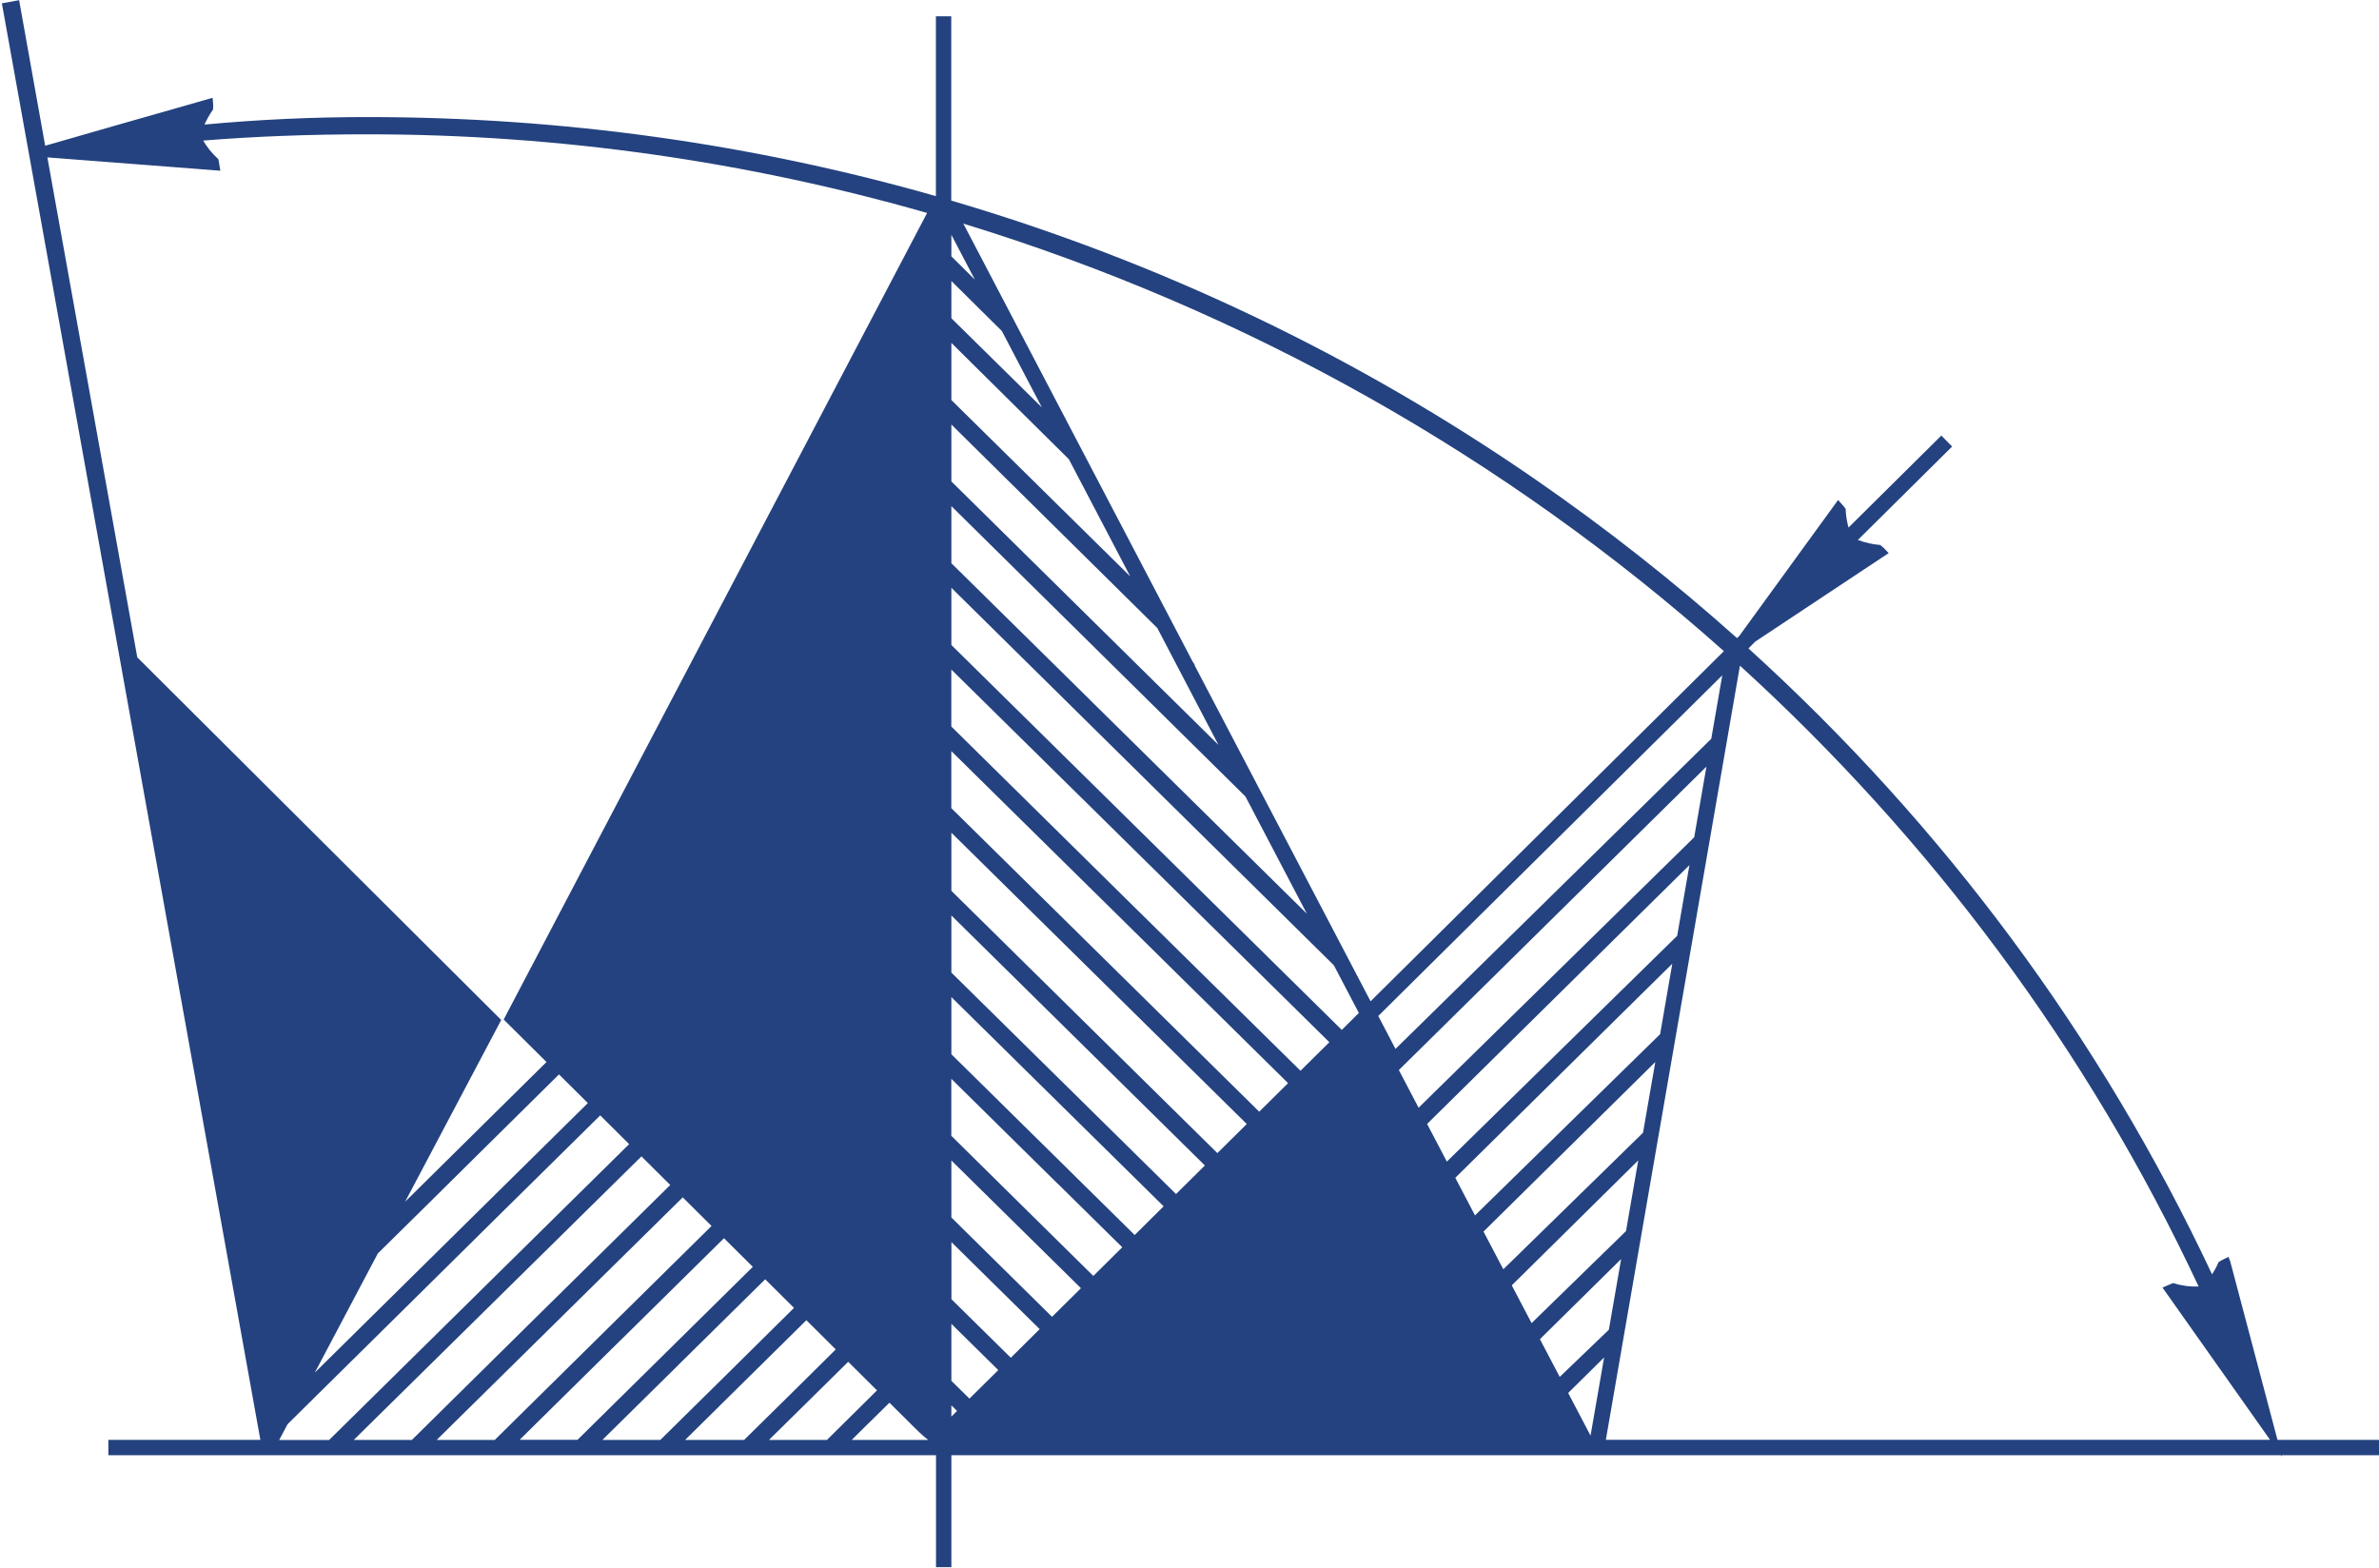
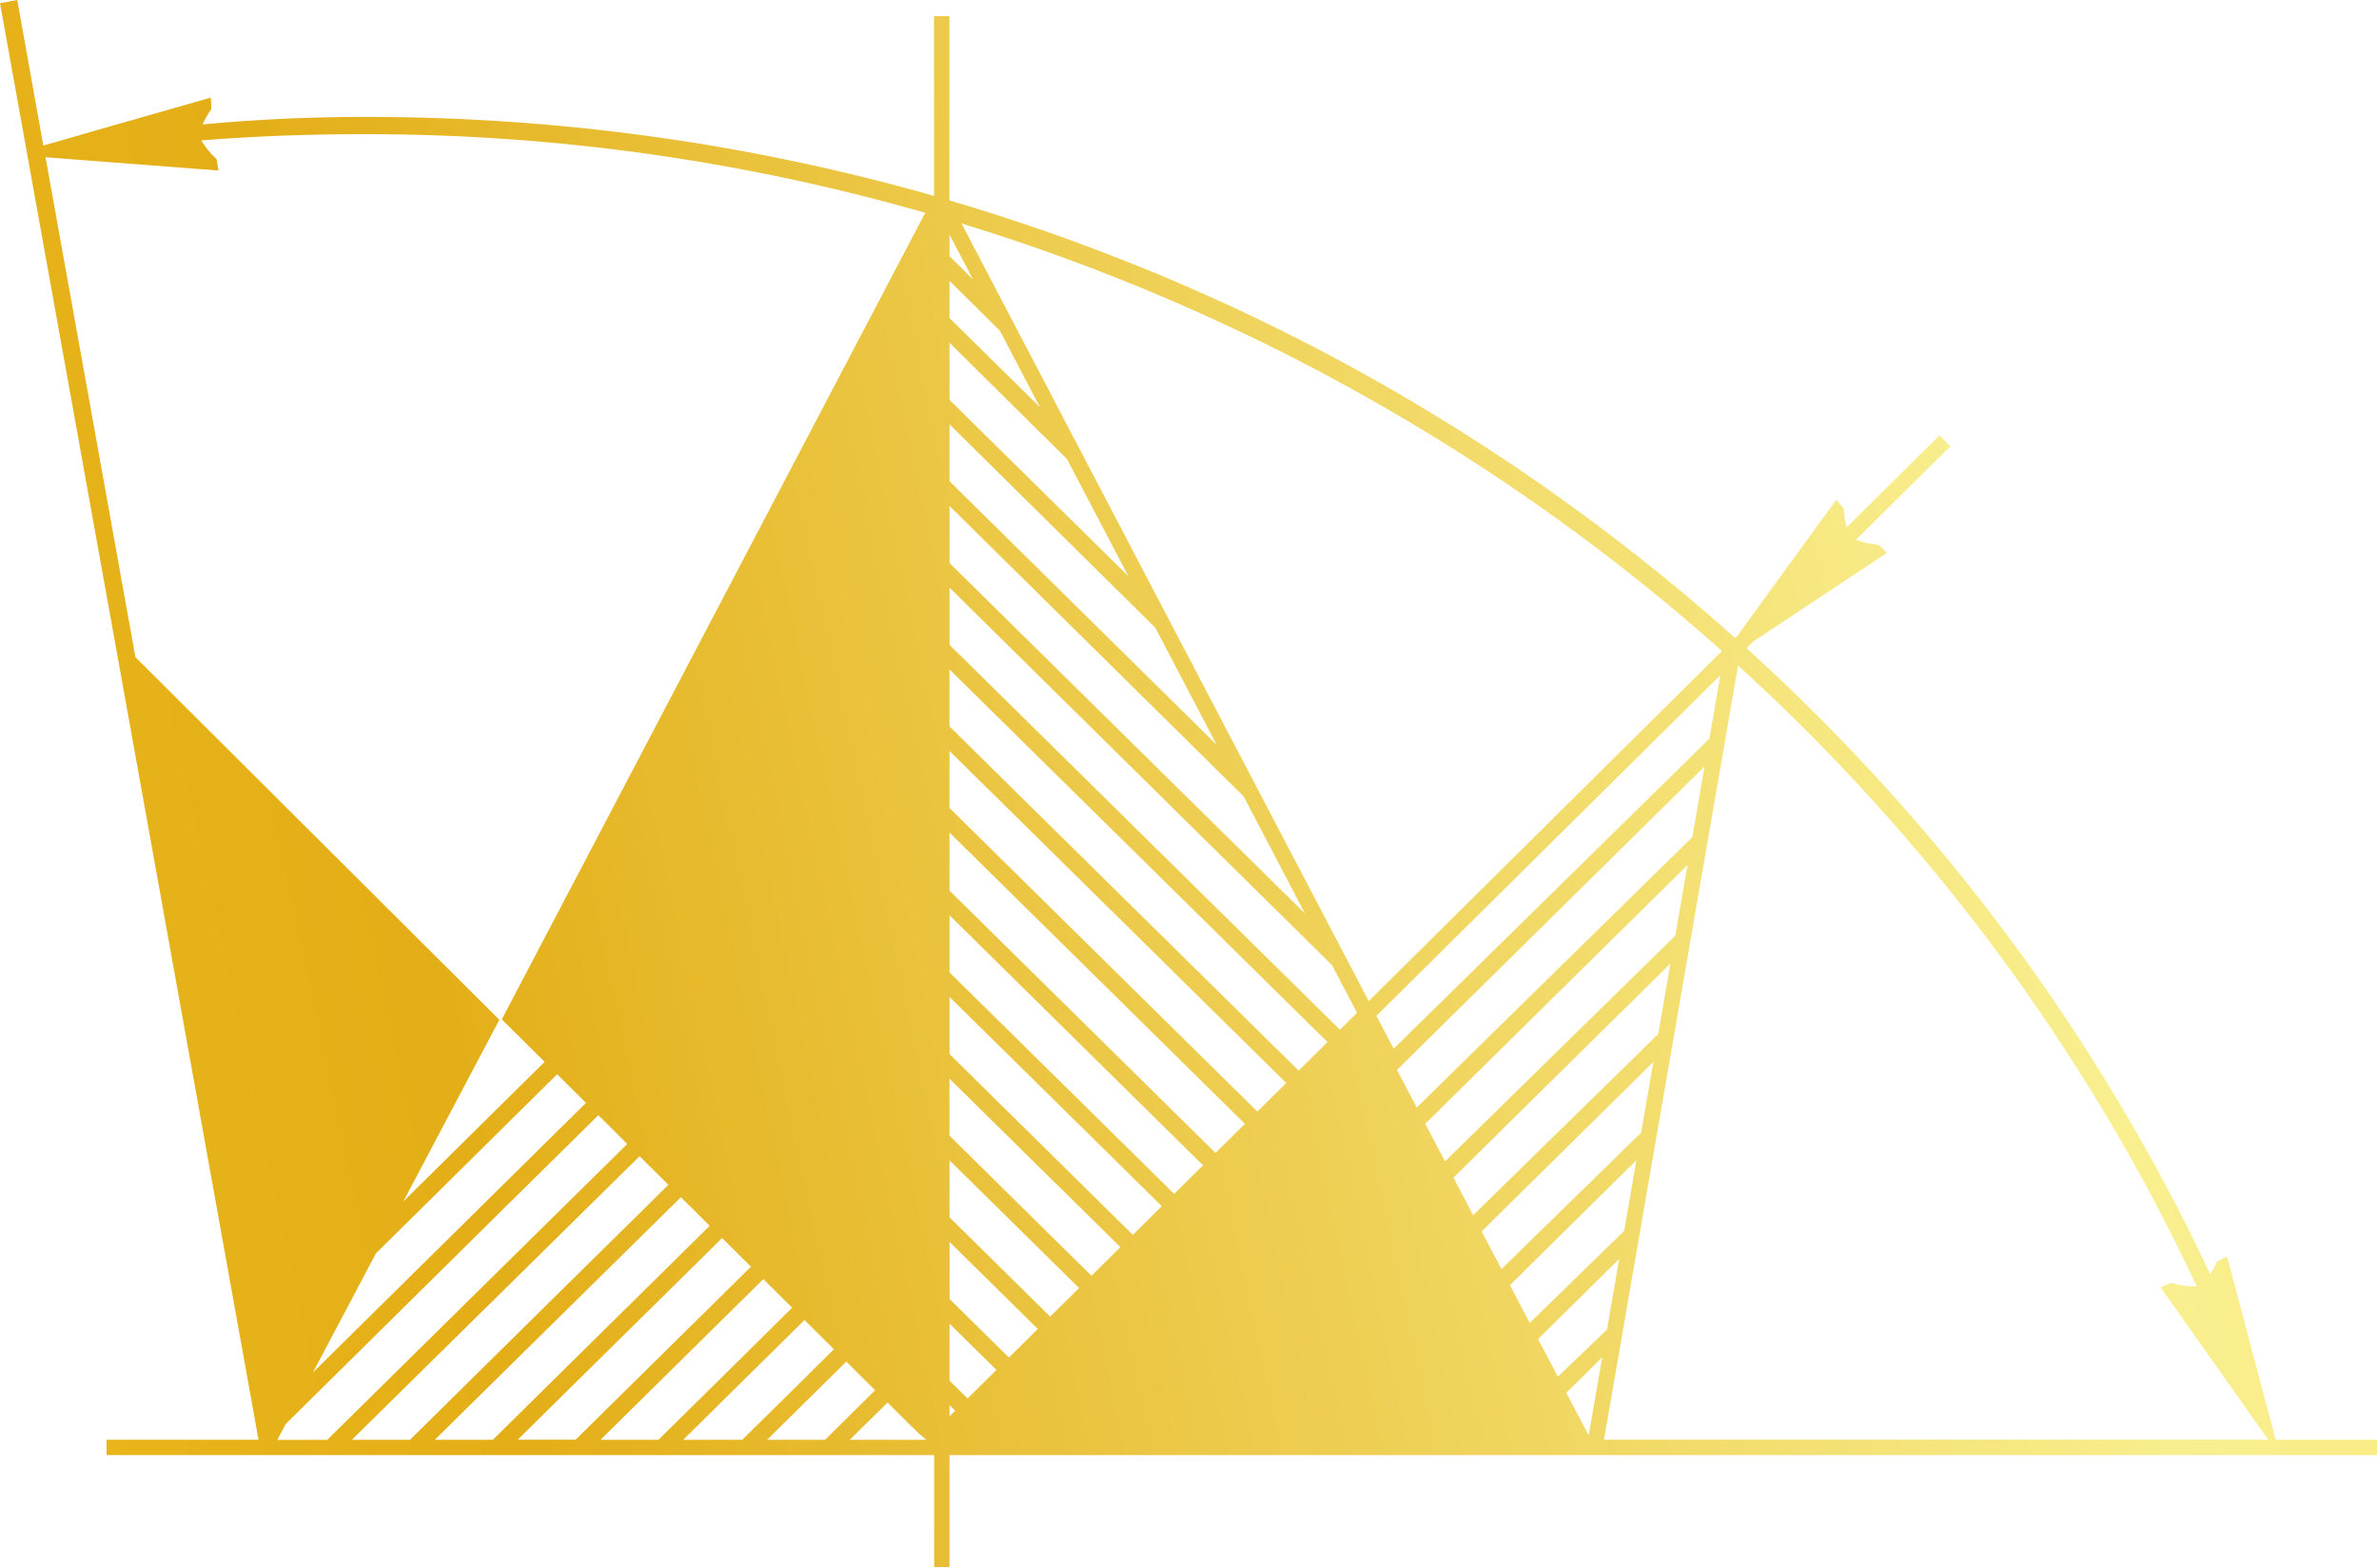
- <svg xmlns="http://www.w3.org/2000/svg" width="936" height="617" viewBox="0 0 936 617" fill="#24427F">
-   <path d="M936 566.602H896.065L891.383 548.905C886.748 531.372 882.113 513.815 877.455 496.306L876.776 494.573L875.067 495.416C874.506 495.697 873.873 496.001 873.265 496.399L872.867 496.657L872.68 497.101C872.048 498.6 871.228 500.074 870.315 501.455C826.541 408.219 764.719 324.837 687.916 255.15C688.828 254.261 689.718 253.371 690.608 252.458C703.576 243.844 716.568 235.229 729.559 226.615L743.09 217.649L741.826 216.315C741.264 215.73 740.749 215.215 740.093 214.723L739.742 214.442L739.297 214.396C736.98 214.208 733.867 213.576 730.964 212.476C743.324 200.233 755.683 187.967 768.043 175.725C766.615 174.297 765.234 172.869 763.806 171.394C751.634 183.449 739.461 195.528 727.289 207.584C726.68 205.407 726.282 203.019 726.165 200.678V200.257L725.908 199.906C725.58 199.414 725.182 198.993 724.808 198.571L723.192 196.746L710.715 213.904C701.914 225.983 693.136 238.062 684.357 250.187C684.053 250.492 683.749 250.796 683.421 251.1C658.538 228.862 632.133 208.052 604.277 188.787C533.348 139.769 455.843 102.924 374.264 78.93V6.41H368.224V77.174C296.243 56.622 221.148 46.064 144.625 46.064C122.972 46.064 102.279 47.001 80.462 49.014C81.281 47.141 82.335 45.245 83.599 43.419L83.833 43.068V42.647C83.927 41.851 83.88 41.125 83.81 40.353L83.646 38.48L71.543 41.944C53.612 47.047 35.681 52.174 17.774 57.347L7.521 0.066L0.732 1.307L11.945 63.597C42.095 231.273 72.246 398.949 102.443 566.602H42.634V572.641H368.271V616.696H374.31V572.641H897.423L897.821 573.203L897.68 572.641H936V566.602ZM198.184 401.196C199.916 402.929 201.649 404.661 203.404 406.37C207.29 410.209 211.152 414.071 215.015 417.91L190.038 442.583C179.715 452.789 169.064 463.299 159.396 472.874C181.494 431.066 197.201 401.36 197.201 401.36C197.201 401.36 125.688 330.081 54.01 258.661C49.82 235.3 45.63 211.961 41.417 188.599L18.64 61.935C35.096 63.176 51.529 64.463 67.962 65.728L86.689 67.179L86.267 64.581C86.197 64.112 86.127 63.621 86.01 63.082L85.893 62.614L85.542 62.286C83.318 60.25 81.352 57.745 79.947 55.311C100.687 53.649 121.802 52.853 144.625 52.853C220.235 52.853 294.23 63.597 364.76 83.799C309.211 189.606 253.686 295.366 198.161 401.196M148.605 493.286C160.122 481.956 175.876 466.366 190.904 451.478C201.555 440.921 211.831 430.761 219.931 422.779C223.746 426.548 227.515 430.317 231.284 434.062C212.861 452.227 191.911 472.944 170.96 493.614C154.855 509.508 138.773 525.402 123.862 540.126C132.429 523.928 140.81 508.103 148.628 493.286M522.955 410.185C519.21 413.907 515.441 417.629 511.672 421.351C465.838 376.196 420.051 331.064 374.287 285.886V263.46C404.671 293.4 435.032 323.339 465.417 353.302L523.025 410.115C523.025 410.115 522.978 410.162 522.955 410.185ZM374.31 295.577C395.589 316.551 416.867 337.525 438.146 358.522C461.016 381.088 483.886 403.654 506.78 426.22C502.988 429.966 499.219 433.711 495.427 437.456C455 397.638 414.643 357.844 374.287 318.002V295.577H374.31ZM416.235 465.851L441.54 490.805C437.748 494.573 433.956 498.319 430.163 502.087C421.502 493.52 412.841 484.976 404.156 476.432C394.184 466.6 384.236 456.768 374.287 446.937V424.511C388.262 438.299 402.26 452.087 416.212 465.874M374.31 327.67L396.97 350.025C428.15 380.784 459.33 411.543 490.534 442.302C486.672 446.117 482.833 449.933 478.97 453.749L374.31 350.54V327.67ZM457.809 474.699C454.017 478.468 450.225 482.214 446.432 485.982C434.236 473.95 422.041 461.918 409.845 449.886C398 438.205 386.155 426.548 374.31 414.844V392.348C402.143 419.83 429.976 447.264 457.832 474.699M425.294 506.91C421.502 510.655 417.71 514.424 413.918 518.169C406.848 511.17 399.756 504.171 392.663 497.195C386.553 491.156 380.42 485.116 374.31 479.077V456.651C391.328 473.412 408.347 490.173 425.294 506.91ZM374.31 488.745C385.898 500.168 397.462 511.568 409.049 523.015C405.257 526.76 401.464 530.529 397.696 534.274C393.295 529.92 388.894 525.59 384.493 521.259C381.099 517.912 377.728 514.588 374.334 511.24V488.745H374.31ZM474.054 458.618C470.262 462.363 466.494 466.108 462.701 469.854L374.31 382.704V360.231L474.054 458.618ZM392.78 539.12C388.988 542.865 385.219 546.611 381.427 550.356C379.062 548.015 376.675 545.674 374.31 543.357V520.931C380.467 526.994 386.647 533.057 392.78 539.143M376.534 555.202C375.785 555.927 375.036 556.676 374.31 557.425V553.001C375.059 553.727 375.809 554.476 376.534 555.202ZM428.97 275.516L374.31 221.629V199.157C395.285 219.85 418.857 243.141 441.868 265.871L490.019 313.437C498.119 328.911 506.171 344.29 514.177 359.552C485.782 331.532 457.388 303.536 428.97 275.539M374.31 189.442V167.04C383.791 176.403 394.278 186.797 404.976 197.354C422.509 214.7 440.51 232.491 455.328 247.121C463.357 262.477 471.386 277.81 479.392 293.119C444.349 258.591 409.33 224.017 374.31 189.442ZM374.31 157.419V134.923L382.808 143.351C395.542 155.968 409.891 170.177 420.542 180.711C428.548 196.02 436.601 211.399 444.677 226.802L374.31 157.419ZM374.31 125.232V110.578C376.839 113.083 379.531 115.752 382.152 118.35C386.764 122.938 391.165 127.292 394.161 130.242C399.381 140.214 404.625 150.233 409.915 160.322L374.31 125.232ZM374.31 100.864V92.39C377.377 98.242 380.467 104.118 383.557 110.04C380.443 106.95 377.236 103.767 374.31 100.864ZM527.918 405.269C482.458 360.419 436.999 315.614 391.516 270.764L374.31 253.816V231.297C393.178 249.907 413.262 269.734 433.558 289.795C464.714 320.554 496.316 351.781 524.804 379.848C528.105 386.121 531.382 392.395 534.636 398.598C532.389 400.822 530.165 403.046 527.918 405.269ZM469.794 261.424L470.239 261.845L469.232 260.323C464.457 251.217 459.705 242.111 454.93 233.005C429.227 183.894 403.641 134.97 379.016 87.989C490.323 122.095 592.549 179.845 678.248 256.227C631.922 302.155 585.573 348.082 539.247 394.01C516.635 350.891 493.273 306.251 469.794 261.4M673.285 290.708C639.483 323.948 605.681 357.141 571.879 390.335L549.056 412.737L548.798 412.269C546.621 408.149 544.444 403.959 542.267 399.792C587.376 355.105 632.484 310.418 677.616 265.731L673.285 290.708ZM113.07 560.492C126.203 547.5 141.09 532.8 156.493 517.584C183.905 490.477 212.861 461.848 236.153 438.908C239.968 442.7 243.761 446.469 247.529 450.214L218.737 478.609C189.008 507.916 158.413 538.09 129.48 566.648H109.84C110.917 564.612 111.994 562.552 113.094 560.515M222.037 484.952L252.375 455.036C256.191 458.828 259.983 462.597 263.705 466.296L263.658 466.343C230.745 498.763 195 534.064 162.041 566.625H139.171C166.816 539.401 194.415 512.177 222.014 484.976M268.503 471.235L268.597 471.141C272.436 474.957 276.228 478.726 279.95 482.424C268.035 494.175 255.161 506.91 242.122 519.761C225.9 535.772 209.537 551.948 194.649 566.625H171.803C204.036 534.836 236.27 503.024 268.527 471.258M243.901 527.65C257.759 513.979 271.593 500.308 284.843 487.246C288.705 491.085 292.497 494.854 296.196 498.506L291.046 503.586C270.587 523.764 247.248 546.845 227.211 566.578H204.434C217.262 553.938 230.582 540.782 243.901 527.626M266.537 537.458C278.195 525.964 289.876 514.447 301.065 503.398C304.951 507.261 308.743 511.03 312.395 514.658C296.196 530.693 276.111 550.567 259.795 566.625H236.996L266.561 537.458H266.537ZM282.876 553.446C294.44 542.046 306.238 530.412 317.264 519.503C321.313 523.53 325.176 527.345 328.827 530.997C317.919 541.835 303.804 555.787 292.755 566.625H269.533L282.876 553.469V553.446ZM307.502 561.733C316.234 553.118 325.363 544.129 333.72 535.866C337.816 539.939 341.609 543.708 345.05 547.126L325.34 566.625H302.54L307.502 561.733ZM341.913 559.883C344.605 557.238 347.273 554.616 349.942 551.971C353.851 555.857 357.199 559.181 359.891 561.85C362.115 564.073 363.777 565.525 365.111 566.531L365.017 566.625H335.078C337.348 564.378 339.619 562.131 341.889 559.883M616.987 548.132C621.716 543.497 626.421 538.839 631.126 534.157L625.789 564.916C622.84 559.298 619.914 553.703 616.987 548.132ZM633.022 523.225L613.663 541.812C611.042 536.826 608.443 531.887 605.868 526.971L637.821 495.439L632.999 523.225H633.022ZM639.741 484.437L602.591 520.651C599.969 515.641 597.371 510.678 594.796 505.786L596.458 504.147C612.493 488.3 628.528 472.499 644.563 456.605L639.741 484.437ZM646.459 445.72L645.967 446.188C627.802 463.931 609.614 481.699 591.472 499.466C588.827 494.409 586.229 489.447 583.677 484.625L607.32 461.286C621.973 446.843 636.627 432.4 651.258 417.91L646.435 445.72H646.459ZM653.154 406.955L580.33 478.258C577.661 473.154 575.063 468.215 572.581 463.463C588.874 447.358 605.213 431.253 621.505 415.171C633.654 403.186 645.827 391.201 657.953 379.216L653.154 406.978V406.955ZM659.872 368.237C630.541 397.006 601.163 425.822 571.785 454.615L569.257 457.096C566.518 451.876 563.92 446.937 561.486 442.278C591.823 412.315 622.114 382.446 652.451 352.506L664.694 340.428L659.872 368.237ZM666.567 329.472C643.486 352.085 620.452 374.698 597.418 397.334L558.138 435.888C555.259 430.41 552.661 425.448 550.367 421.07L584.941 386.964C613.757 358.546 642.573 330.104 671.389 301.663L666.567 329.496V329.472ZM631.805 566.602L684.568 261.939C759.452 330.151 821.321 412.737 865.025 506.231C862.005 506.395 858.611 505.997 855.568 505.037L855.076 504.873L854.585 505.06C854.046 505.248 853.578 505.458 853.087 505.669L850.816 506.676L851.916 508.221C861.888 522.313 871.86 536.428 881.832 550.567L893.139 566.578H631.782L631.805 566.602Z" />
+ <svg xmlns="http://www.w3.org/2000/svg" width="936" height="617" viewBox="0 0 936 617" fill="none">
+   <path d="M935.268 566.536H895.333L890.651 548.839C886.016 531.306 881.381 513.749 876.723 496.24L876.044 494.507L874.335 495.35C873.774 495.631 873.141 495.935 872.533 496.333L872.135 496.591L871.948 497.035C871.316 498.534 870.496 500.008 869.583 501.389C825.809 408.153 763.987 324.771 687.184 255.084C688.096 254.195 688.986 253.305 689.876 252.392C702.844 243.778 715.836 235.163 728.827 226.549L742.358 217.583L741.094 216.249C740.532 215.664 740.017 215.149 739.361 214.657L739.01 214.376L738.565 214.33C736.248 214.142 733.135 213.51 730.232 212.41C742.592 200.167 754.951 187.901 767.311 175.659C765.883 174.231 764.502 172.803 763.074 171.328C750.902 183.383 738.729 195.462 726.557 207.518C725.948 205.341 725.55 202.953 725.433 200.612V200.191L725.176 199.84C724.848 199.348 724.45 198.927 724.076 198.505L722.46 196.68L709.983 213.838C701.182 225.917 692.404 237.996 683.625 250.121C683.321 250.426 683.017 250.73 682.689 251.034C657.806 228.796 631.401 207.986 603.545 188.721C532.616 139.703 455.111 102.858 373.532 78.864V6.344H367.492V77.108C295.511 56.555 220.416 45.998 143.893 45.998C122.24 45.998 101.547 46.934 79.73 48.947C80.549 47.075 81.602 45.179 82.867 43.353L83.101 43.002V42.58C83.194 41.784 83.147 41.059 83.077 40.286L82.913 38.413L70.811 41.878C52.88 46.981 34.949 52.108 17.041 57.281L6.788 0L0 1.241L11.213 63.531C41.363 231.207 71.513 398.883 101.711 566.536H41.901V572.575H367.539V616.63H373.578V572.575H896.691L897.089 573.137L896.948 572.575H935.268V566.536ZM197.452 401.13C199.184 402.863 200.917 404.595 202.672 406.304C206.558 410.143 210.42 414.005 214.283 417.844L189.306 442.517C178.983 452.723 168.332 463.233 158.664 472.808C180.762 431 196.469 401.294 196.469 401.294C196.469 401.294 124.956 330.015 53.278 258.595C49.088 235.234 44.898 211.895 40.684 188.533L17.908 61.869C34.364 63.11 50.797 64.397 67.23 65.661L85.956 67.112L85.535 64.514C85.465 64.046 85.395 63.554 85.278 63.016L85.16 62.548L84.809 62.22C82.586 60.184 80.619 57.679 79.215 55.244C99.955 53.582 121.07 52.786 143.893 52.786C219.503 52.786 293.498 63.531 364.028 83.733C308.479 189.54 252.954 295.3 197.429 401.13M147.873 493.22C159.39 481.89 175.144 466.3 190.172 451.412C200.823 440.855 211.099 430.695 219.199 422.713C223.014 426.482 226.783 430.251 230.552 433.996C212.129 452.161 191.179 472.878 170.228 493.548C154.123 509.442 138.041 525.336 123.13 540.06C131.697 523.862 140.078 508.037 147.896 493.22M522.223 410.119C518.478 413.841 514.709 417.563 510.94 421.285C465.106 376.13 419.319 330.998 373.555 285.82V263.394C403.939 293.334 434.3 323.273 464.685 353.236L522.293 410.049C522.293 410.049 522.246 410.096 522.223 410.119ZM373.578 295.511C394.857 316.485 416.135 337.459 437.414 358.456C460.284 381.022 483.154 403.588 506.048 426.154C502.256 429.9 498.487 433.645 494.695 437.39C454.268 397.572 413.911 357.778 373.555 317.936V295.511H373.578ZM415.503 465.785L440.808 490.739C437.016 494.507 433.224 498.253 429.431 502.021C420.77 493.454 412.109 484.91 403.424 476.366C393.452 466.534 383.504 456.702 373.555 446.871V424.445C387.53 438.233 401.528 452.021 415.48 465.808M373.578 327.604L396.238 349.959C427.418 380.718 458.598 411.477 489.802 442.236C485.94 446.051 482.101 449.867 478.238 453.683L373.578 350.474V327.604ZM457.077 474.633C453.285 478.402 449.493 482.148 445.7 485.916C433.504 473.884 421.309 461.852 409.113 449.82C397.268 438.139 385.423 426.482 373.578 414.778V392.282C401.411 419.764 429.244 447.198 457.1 474.633M424.562 506.844C420.77 510.589 416.978 514.358 413.186 518.103C406.116 511.104 399.024 504.105 391.931 497.129C385.821 491.09 379.688 485.05 373.578 479.011V456.585C390.596 473.346 407.615 490.107 424.562 506.844ZM373.578 488.679C385.166 500.102 396.73 511.502 408.317 522.949C404.525 526.694 400.732 530.463 396.964 534.208C392.563 529.854 388.162 525.524 383.761 521.193C380.367 517.846 376.996 514.522 373.602 511.174V488.679H373.578ZM473.322 458.552C469.53 462.297 465.762 466.042 461.969 469.788L373.578 382.638V360.165L473.322 458.552ZM392.048 539.054C388.256 542.799 384.487 546.545 380.695 550.29C378.33 547.949 375.943 545.608 373.578 543.291V520.865C379.735 526.928 385.915 532.991 392.048 539.077M375.802 555.136C375.053 555.861 374.304 556.61 373.578 557.359V552.935C374.327 553.661 375.077 554.41 375.802 555.136ZM428.238 275.45L373.578 221.563V199.091C394.553 219.784 418.125 243.075 441.136 265.805L489.287 313.371C497.387 328.845 505.439 344.224 513.445 359.486C485.05 331.466 456.656 303.47 428.238 275.473M373.578 189.376V166.974C383.059 176.337 393.546 186.731 404.244 197.288C421.777 214.634 439.778 232.425 454.596 247.055C462.625 262.411 470.654 277.744 478.66 293.053C443.617 258.525 408.598 223.951 373.578 189.376ZM373.578 157.353V134.857L382.076 143.285C394.81 155.902 409.159 170.111 419.81 180.645C427.816 195.954 435.869 211.333 443.945 226.736L373.578 157.353ZM373.578 125.166V110.512C376.107 113.017 378.799 115.686 381.42 118.284C386.032 122.872 390.433 127.226 393.429 130.176C398.649 140.148 403.893 150.167 409.183 160.256L373.578 125.166ZM373.578 100.798V92.324C376.645 98.176 379.735 104.052 382.825 109.974C379.711 106.884 376.504 103.701 373.578 100.798ZM527.186 405.203C481.726 360.353 436.267 315.548 390.784 270.698L373.578 253.75V231.231C392.446 249.841 412.53 269.668 432.826 289.729C463.982 320.488 495.584 351.715 524.072 379.782C527.373 386.055 530.65 392.329 533.904 398.532C531.657 400.756 529.433 402.98 527.186 405.203ZM469.062 261.358L469.507 261.779L468.5 260.257C463.725 251.151 458.973 242.045 454.198 232.939C428.495 183.828 402.909 134.904 378.284 87.923C489.591 122.029 591.817 179.779 677.516 256.161C631.19 302.089 584.841 348.016 538.515 393.944C515.903 350.825 492.541 306.185 469.062 261.334M672.553 290.642C638.751 323.882 604.949 357.075 571.147 390.269L548.324 412.671L548.066 412.203C545.889 408.083 543.712 403.893 541.535 399.726C586.644 355.039 631.752 310.352 676.884 265.665L672.553 290.642ZM112.338 560.426C125.471 547.434 140.358 532.734 155.761 517.518C183.173 490.411 212.129 461.782 235.421 438.842C239.236 442.634 243.029 446.403 246.797 450.148L218.005 478.543C188.276 507.85 157.681 538.024 128.748 566.582H109.108C110.185 564.546 111.262 562.486 112.362 560.449M221.305 484.886L251.643 454.97C255.459 458.762 259.251 462.531 262.973 466.23L262.926 466.277C230.013 498.697 194.268 533.998 161.309 566.559H138.439C166.084 539.335 193.683 512.111 221.282 484.91M267.771 471.169L267.865 471.075C271.704 474.891 275.496 478.66 279.218 482.358C267.303 494.109 254.429 506.844 241.39 519.695C225.168 535.706 208.805 551.882 193.917 566.559H171.071C203.304 534.77 235.538 502.958 267.795 471.192M243.169 527.584C257.027 513.913 270.861 500.242 284.111 487.18C287.973 491.019 291.765 494.788 295.464 498.44L290.314 503.52C269.855 523.698 246.516 546.779 226.479 566.512H203.702C216.53 553.872 229.85 540.716 243.169 527.56M265.805 537.392C277.463 525.898 289.144 514.381 300.333 503.332C304.219 507.195 308.011 510.964 311.663 514.592C295.464 530.627 275.379 550.501 259.063 566.559H236.264L265.829 537.392H265.805ZM282.144 553.38C293.708 541.98 305.506 530.346 316.532 519.437C320.581 523.464 324.444 527.279 328.095 530.931C317.187 541.769 303.072 555.721 292.023 566.559H268.801L282.144 553.403V553.38ZM306.77 561.667C315.502 553.052 324.631 544.063 332.988 535.8C337.084 539.873 340.877 543.642 344.318 547.06L324.608 566.559H301.808L306.77 561.667ZM341.181 559.817C343.873 557.172 346.541 554.55 349.21 551.905C353.119 555.791 356.467 559.115 359.159 561.784C361.383 564.007 363.045 565.459 364.379 566.465L364.285 566.559H334.346C336.616 564.312 338.887 562.065 341.157 559.817M616.255 548.066C620.984 543.431 625.689 538.773 630.394 534.091L625.057 564.85C622.108 559.232 619.182 553.637 616.255 548.066ZM632.29 523.159L612.931 541.746C610.31 536.76 607.711 531.821 605.136 526.905L637.089 495.373L632.267 523.159H632.29ZM639.009 484.371L601.859 520.585C599.237 515.575 596.639 510.612 594.064 505.72L595.726 504.081C611.761 488.234 627.796 472.433 643.831 456.539L639.009 484.371ZM645.727 445.654L645.235 446.122C627.07 463.865 608.882 481.633 590.74 499.4C588.095 494.343 585.497 489.381 582.945 484.559L606.588 461.22C621.241 446.777 635.895 432.334 650.526 417.844L645.703 445.654H645.727ZM652.422 406.889L579.598 478.192C576.929 473.088 574.331 468.149 571.849 463.397C588.142 447.292 604.481 431.187 620.773 415.105C632.922 403.12 645.095 391.135 657.221 379.15L652.422 406.912V406.889ZM659.14 368.171C629.809 396.94 600.431 425.756 571.053 454.549L568.525 457.03C565.786 451.81 563.188 446.871 560.754 442.212C591.091 412.249 621.382 382.38 651.719 352.44L663.962 340.362L659.14 368.171ZM665.835 329.406C642.754 352.019 619.72 374.632 596.686 397.268L557.406 435.822C554.527 430.344 551.929 425.382 549.635 421.004L584.209 386.898C613.025 358.48 641.841 330.038 670.657 301.597L665.835 329.43V329.406ZM631.073 566.536L683.836 261.873C758.72 330.085 820.589 412.671 864.293 506.165C861.273 506.329 857.879 505.931 854.836 504.971L854.344 504.807L853.853 504.994C853.314 505.182 852.846 505.392 852.355 505.603L850.084 506.61L851.184 508.155C861.156 522.247 871.128 536.362 881.1 550.501L892.407 566.512H631.05L631.073 566.536Z" fill="url(#paint0_linear_1_2688)" />
+   <defs>
+     <linearGradient id="paint0_linear_1_2688" x1="-278.179" y1="1069.88" x2="1479.38" y2="694.347" gradientUnits="userSpaceOnUse">
+       <stop stop-color="#F8C723" />
+       <stop offset="0.32" stop-color="#E3AE17" />
+       <stop offset="0.68" stop-color="#F9EF8F" />
+       <stop offset="1" stop-color="#FFD342" />
+     </linearGradient>
+   </defs>
</svg>
